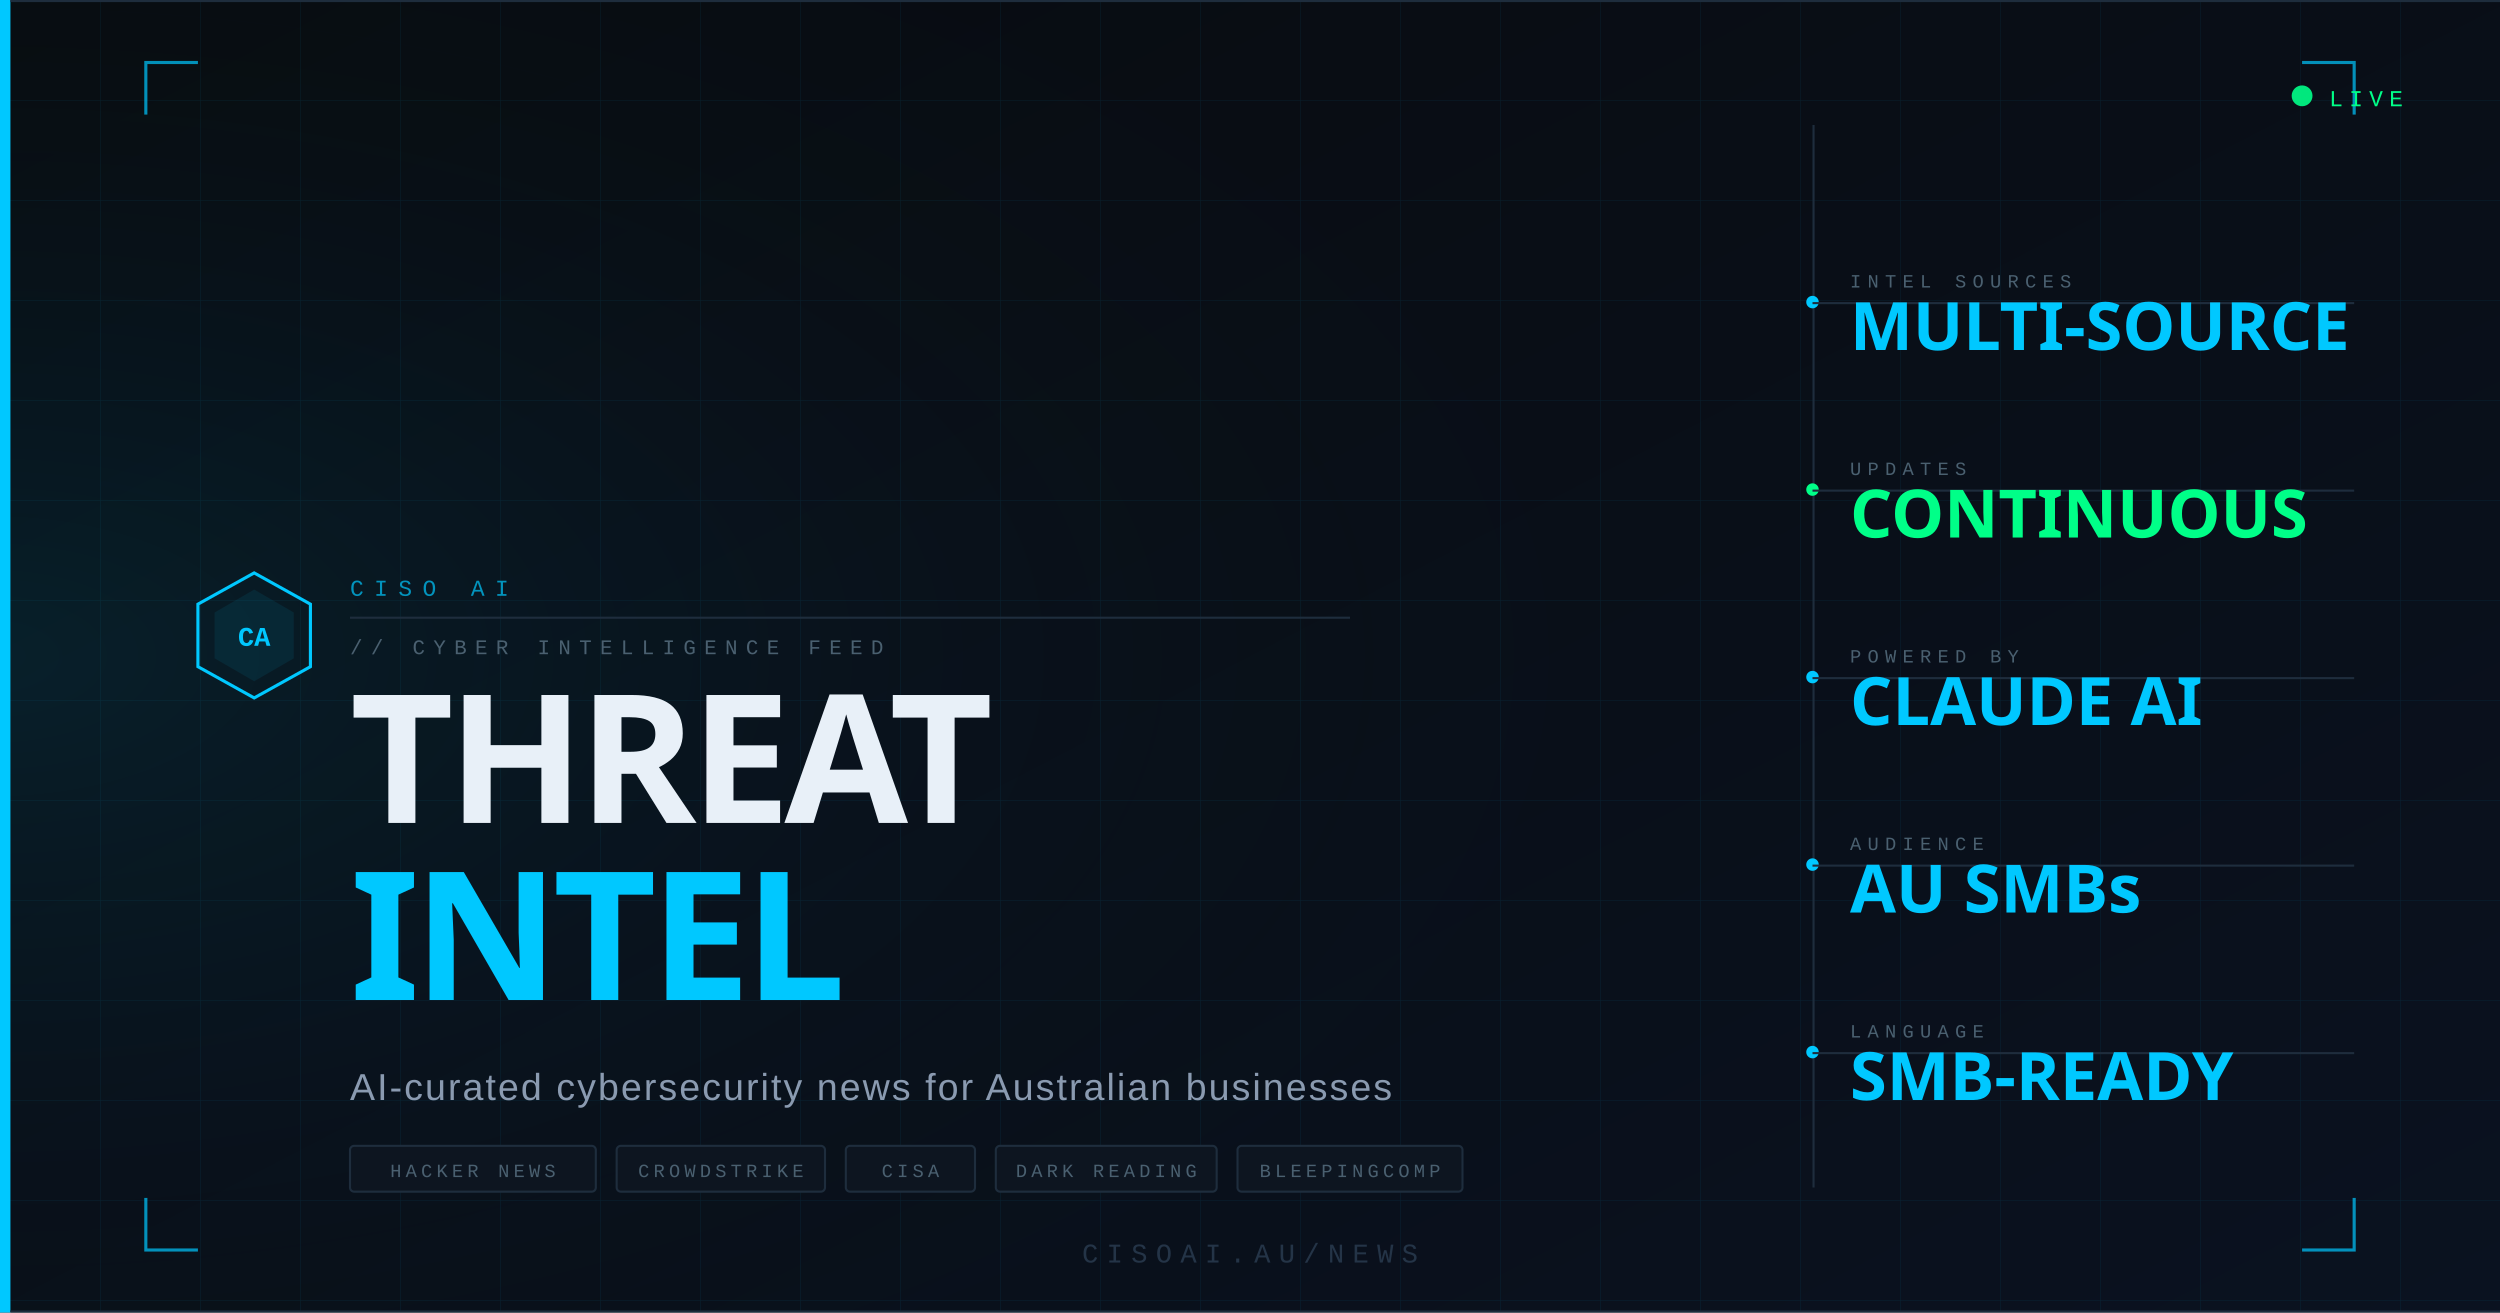
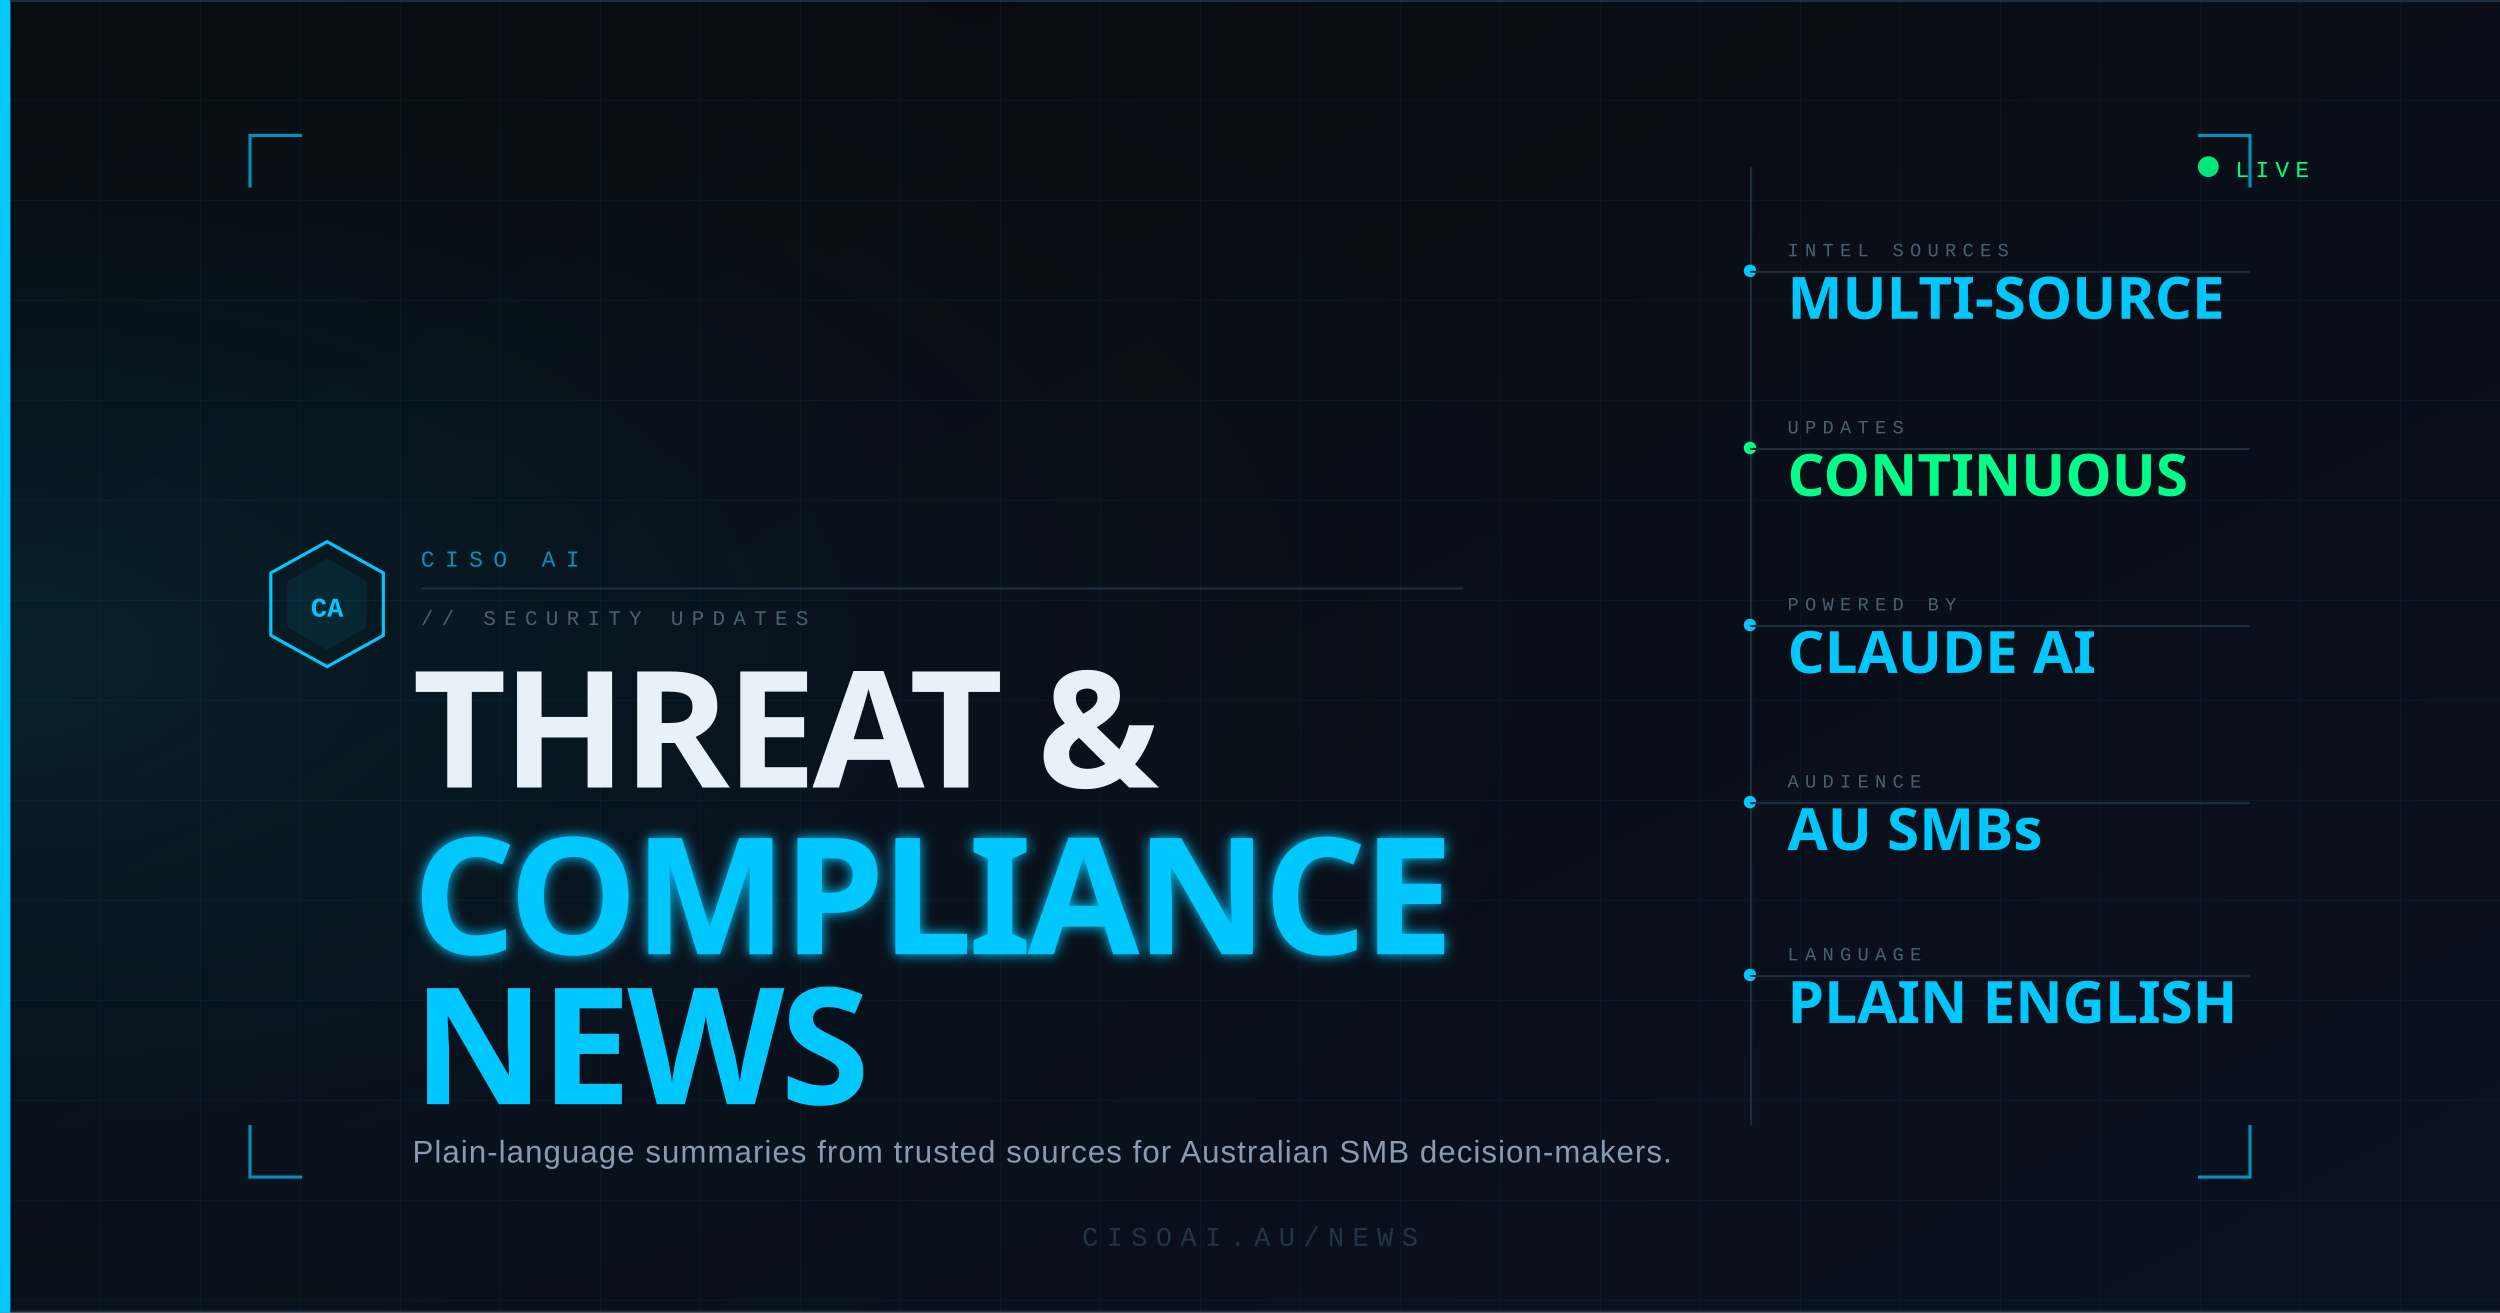
<svg xmlns="http://www.w3.org/2000/svg" width="1200" height="630" viewBox="0 0 1200 630">
  <defs>
    <linearGradient id="bg-grad" x1="0" y1="0" x2="1" y2="1">
      <stop offset="0%" stop-color="#080b0f" />
      <stop offset="100%" stop-color="#0a1220" />
    </linearGradient>
    <radialGradient id="glow-left" cx="0%" cy="50%" r="70%">
      <stop offset="0%" stop-color="#00c8ff" stop-opacity="0.10" />
      <stop offset="100%" stop-color="#080b0f" stop-opacity="0" />
    </radialGradient>
    <pattern id="grid" width="48" height="48" patternUnits="userSpaceOnUse">
      <path d="M 48 0 L 0 0 0 48" fill="none" stroke="#00c8ff" stroke-width="0.5" stroke-opacity="0.10" />
    </pattern>
    <filter id="text-glow">
      <feGaussianBlur stdDeviation="3" result="blur" />
      <feMerge>
        <feMergeNode in="blur" />
        <feMergeNode in="SourceGraphic" />
      </feMerge>
    </filter>
  </defs>
  <rect width="1200" height="630" fill="url(#bg-grad)" />
  <rect width="1200" height="630" fill="url(#glow-left)" />
  <rect width="1200" height="630" fill="url(#grid)" />
  <rect x="0" y="0" width="5" height="630" fill="#00c8ff" />
  <rect x="5" y="0" width="1195" height="1" fill="#1e2d3d" />
  <rect x="5" y="629" width="1195" height="1" fill="#1e2d3d" />
-   <path d="M 70 55 L 70 30 L 95 30" fill="none" stroke="#00c8ff" stroke-width="1.5" opacity="0.7" />
-   <path d="M 1130 55 L 1130 30 L 1105 30" fill="none" stroke="#00c8ff" stroke-width="1.5" opacity="0.7" />
-   <path d="M 70 575 L 70 600 L 95 600" fill="none" stroke="#00c8ff" stroke-width="1.5" opacity="0.7" />
-   <path d="M 1130 575 L 1130 600 L 1105 600" fill="none" stroke="#00c8ff" stroke-width="1.5" opacity="0.7" />
-   <polygon points="95,290 122,275 149,290 149,320 122,335 95,320" fill="none" stroke="#00c8ff" stroke-width="1.5" />
-   <polygon points="103,294 122,283 141,294 141,316 122,327 103,316" fill="#00c8ff" fill-opacity="0.08" />
-   <text x="122" y="310" font-family="Courier New,monospace" font-size="13" font-weight="700" fill="#00c8ff" text-anchor="middle">CA</text>
-   <text x="168" y="286" font-family="Courier New,monospace" font-size="11" letter-spacing="5" fill="#00c8ff" opacity="0.7">CISO AI</text>
-   <rect x="168" y="296" width="480" height="1" fill="#1e2d3d" />
-   <text x="168" y="314" font-family="Courier New,monospace" font-size="10" letter-spacing="4" fill="#4a6070">// CYBER INTELLIGENCE FEED</text>
-   <text x="168" y="395" font-family="Arial Black,Impact,sans-serif" font-size="86" font-weight="900" fill="#e8f0f8" letter-spacing="-3">THREAT</text>
-   <text x="168" y="480" font-family="Arial Black,Impact,sans-serif" font-size="86" font-weight="900" fill="#00c8ff" letter-spacing="-3">INTEL</text>
-   <text x="168" y="528" font-family="Arial,sans-serif" font-size="18" font-weight="300" fill="#8a9ab0" letter-spacing="1">AI-curated cybersecurity news for Australian businesses</text>
-   <rect x="168" y="550" width="118" height="22" rx="2" fill="#0d1520" stroke="#1e2d3d" stroke-width="1" />
-   <text x="227" y="565" font-family="Courier New,monospace" font-size="9" fill="#4a6070" text-anchor="middle" letter-spacing="2">HACKER NEWS</text>
-   <rect x="296" y="550" width="100" height="22" rx="2" fill="#0d1520" stroke="#1e2d3d" stroke-width="1" />
-   <text x="346" y="565" font-family="Courier New,monospace" font-size="9" fill="#4a6070" text-anchor="middle" letter-spacing="2">CROWDSTRIKE</text>
-   <rect x="406" y="550" width="62" height="22" rx="2" fill="#0d1520" stroke="#1e2d3d" stroke-width="1" />
-   <text x="437" y="565" font-family="Courier New,monospace" font-size="9" fill="#4a6070" text-anchor="middle" letter-spacing="2">CISA</text>
-   <rect x="478" y="550" width="106" height="22" rx="2" fill="#0d1520" stroke="#1e2d3d" stroke-width="1" />
-   <text x="531" y="565" font-family="Courier New,monospace" font-size="9" fill="#4a6070" text-anchor="middle" letter-spacing="2">DARK READING</text>
-   <rect x="594" y="550" width="108" height="22" rx="2" fill="#0d1520" stroke="#1e2d3d" stroke-width="1" />
-   <text x="648" y="565" font-family="Courier New,monospace" font-size="9" fill="#4a6070" text-anchor="middle" letter-spacing="2">BLEEPINGCOMP</text>
-   <rect x="870" y="60" width="1" height="510" fill="#1e2d3d" />
-   <circle cx="870" cy="145" r="3" fill="#00c8ff" />
-   <rect x="870" y="145" width="260" height="1" fill="#1e2d3d" />
-   <text x="888" y="138" font-family="Courier New,monospace" font-size="9" fill="#4a6070" letter-spacing="3">INTEL SOURCES</text>
-   <text x="888" y="168" font-family="Arial Black,sans-serif" font-size="32" font-weight="900" fill="#00c8ff">MULTI-SOURCE</text>
-   <circle cx="870" cy="235" r="3" fill="#00ff88" />
-   <rect x="870" y="235" width="260" height="1" fill="#1e2d3d" />
-   <text x="888" y="228" font-family="Courier New,monospace" font-size="9" fill="#4a6070" letter-spacing="3">UPDATES</text>
-   <text x="888" y="258" font-family="Arial Black,sans-serif" font-size="32" font-weight="900" fill="#00ff88">CONTINUOUS</text>
-   <circle cx="870" cy="325" r="3" fill="#00c8ff" />
-   <rect x="870" y="325" width="260" height="1" fill="#1e2d3d" />
-   <text x="888" y="318" font-family="Courier New,monospace" font-size="9" fill="#4a6070" letter-spacing="3">POWERED BY</text>
-   <text x="888" y="348" font-family="Arial Black,sans-serif" font-size="32" font-weight="900" fill="#00c8ff">CLAUDE AI</text>
-   <circle cx="870" cy="415" r="3" fill="#00c8ff" />
-   <rect x="870" y="415" width="260" height="1" fill="#1e2d3d" />
-   <text x="888" y="408" font-family="Courier New,monospace" font-size="9" fill="#4a6070" letter-spacing="3">AUDIENCE</text>
-   <text x="888" y="438" font-family="Arial Black,sans-serif" font-size="32" font-weight="900" fill="#00c8ff">AU SMBs</text>
-   <circle cx="870" cy="505" r="3" fill="#00c8ff" />
-   <rect x="870" y="505" width="260" height="1" fill="#1e2d3d" />
-   <text x="888" y="498" font-family="Courier New,monospace" font-size="9" fill="#4a6070" letter-spacing="3">LANGUAGE</text>
-   <text x="888" y="528" font-family="Arial Black,sans-serif" font-size="32" font-weight="900" fill="#00c8ff">SMB-READY</text>
-   <circle cx="1105" cy="46" r="5" fill="#00ff88" opacity="0.9" />
-   <text x="1118" y="51" font-family="Courier New,monospace" font-size="11" fill="#00ff88" letter-spacing="3">LIVE</text>
-   <text x="600" y="606" font-family="Courier New,monospace" font-size="13" fill="#243447" text-anchor="middle" letter-spacing="4">CISOAI.AU/NEWS</text>
+   <path d="M 120 90 L 120 65 L 145 65" fill="none" stroke="#00c8ff" stroke-width="1.5" opacity="0.7" />
+   <path d="M 1080 90 L 1080 65 L 1055 65" fill="none" stroke="#00c8ff" stroke-width="1.5" opacity="0.7" />
+   <path d="M 120 540 L 120 565 L 145 565" fill="none" stroke="#00c8ff" stroke-width="1.5" opacity="0.7" />
+   <path d="M 1080 540 L 1080 565 L 1055 565" fill="none" stroke="#00c8ff" stroke-width="1.5" opacity="0.7" />
+   <polygon points="130,275 157,260 184,275 184,305 157,320 130,305" fill="none" stroke="#00c8ff" stroke-width="1.5" />
+   <polygon points="138,279 157,268 176,279 176,301 157,312 138,301" fill="#00c8ff" fill-opacity="0.08" />
+   <text x="157" y="296" font-family="Courier New,monospace" font-size="13" font-weight="700" fill="#00c8ff" text-anchor="middle">CA</text>
+   <text x="202" y="272" font-family="Courier New,monospace" font-size="11" letter-spacing="5" fill="#00c8ff" opacity="0.7">CISO AI</text>
+   <rect x="202" y="282" width="500" height="1" fill="#1e2d3d" />
+   <text x="202" y="300" font-family="Courier New,monospace" font-size="10" letter-spacing="4" fill="#4a6070">// SECURITY UPDATES</text>
+   <text x="198" y="378" font-family="Arial Black,Impact,sans-serif" font-size="78" font-weight="900" fill="#e8f0f8" letter-spacing="-2">THREAT &amp;</text>
+   <text x="198" y="458" font-family="Arial Black,Impact,sans-serif" font-size="78" font-weight="900" fill="#00c8ff" letter-spacing="-2" filter="url(#text-glow)">COMPLIANCE</text>
+   <text x="198" y="530" font-family="Arial Black,Impact,sans-serif" font-size="78" font-weight="900" fill="#00c8ff" letter-spacing="-2">NEWS</text>
+   <text x="198" y="558" font-family="Arial,sans-serif" font-size="15" font-weight="300" fill="#8a9ab0" letter-spacing="0.5">Plain-language summaries from trusted sources for Australian SMB decision-makers.</text>
+   <rect x="840" y="80" width="1" height="460" fill="#1e2d3d" />
+   <circle cx="840" cy="130" r="3" fill="#00c8ff" />
+   <rect x="840" y="130" width="240" height="1" fill="#1e2d3d" />
+   <text x="858" y="123" font-family="Courier New,monospace" font-size="9" fill="#4a6070" letter-spacing="3">INTEL SOURCES</text>
+   <text x="858" y="153" font-family="Arial Black,sans-serif" font-size="28" font-weight="900" fill="#00c8ff">MULTI-SOURCE</text>
+   <circle cx="840" cy="215" r="3" fill="#00ff88" />
+   <rect x="840" y="215" width="240" height="1" fill="#1e2d3d" />
+   <text x="858" y="208" font-family="Courier New,monospace" font-size="9" fill="#4a6070" letter-spacing="3">UPDATES</text>
+   <text x="858" y="238" font-family="Arial Black,sans-serif" font-size="28" font-weight="900" fill="#00ff88">CONTINUOUS</text>
+   <circle cx="840" cy="300" r="3" fill="#00c8ff" />
+   <rect x="840" y="300" width="240" height="1" fill="#1e2d3d" />
+   <text x="858" y="293" font-family="Courier New,monospace" font-size="9" fill="#4a6070" letter-spacing="3">POWERED BY</text>
+   <text x="858" y="323" font-family="Arial Black,sans-serif" font-size="28" font-weight="900" fill="#00c8ff">CLAUDE AI</text>
+   <circle cx="840" cy="385" r="3" fill="#00c8ff" />
+   <rect x="840" y="385" width="240" height="1" fill="#1e2d3d" />
+   <text x="858" y="378" font-family="Courier New,monospace" font-size="9" fill="#4a6070" letter-spacing="3">AUDIENCE</text>
+   <text x="858" y="408" font-family="Arial Black,sans-serif" font-size="28" font-weight="900" fill="#00c8ff">AU SMBs</text>
+   <circle cx="840" cy="468" r="3" fill="#00c8ff" />
+   <rect x="840" y="468" width="240" height="1" fill="#1e2d3d" />
+   <text x="858" y="461" font-family="Courier New,monospace" font-size="9" fill="#4a6070" letter-spacing="3">LANGUAGE</text>
+   <text x="858" y="491" font-family="Arial Black,sans-serif" font-size="28" font-weight="900" fill="#00c8ff">PLAIN ENGLISH</text>
+   <circle cx="1060" cy="80" r="5" fill="#00ff88" opacity="0.9" />
+   <text x="1073" y="85" font-family="Courier New,monospace" font-size="11" fill="#00ff88" letter-spacing="3">LIVE</text>
+   <text x="600" y="598" font-family="Courier New,monospace" font-size="13" fill="#243447" text-anchor="middle" letter-spacing="4">CISOAI.AU/NEWS</text>
</svg>
